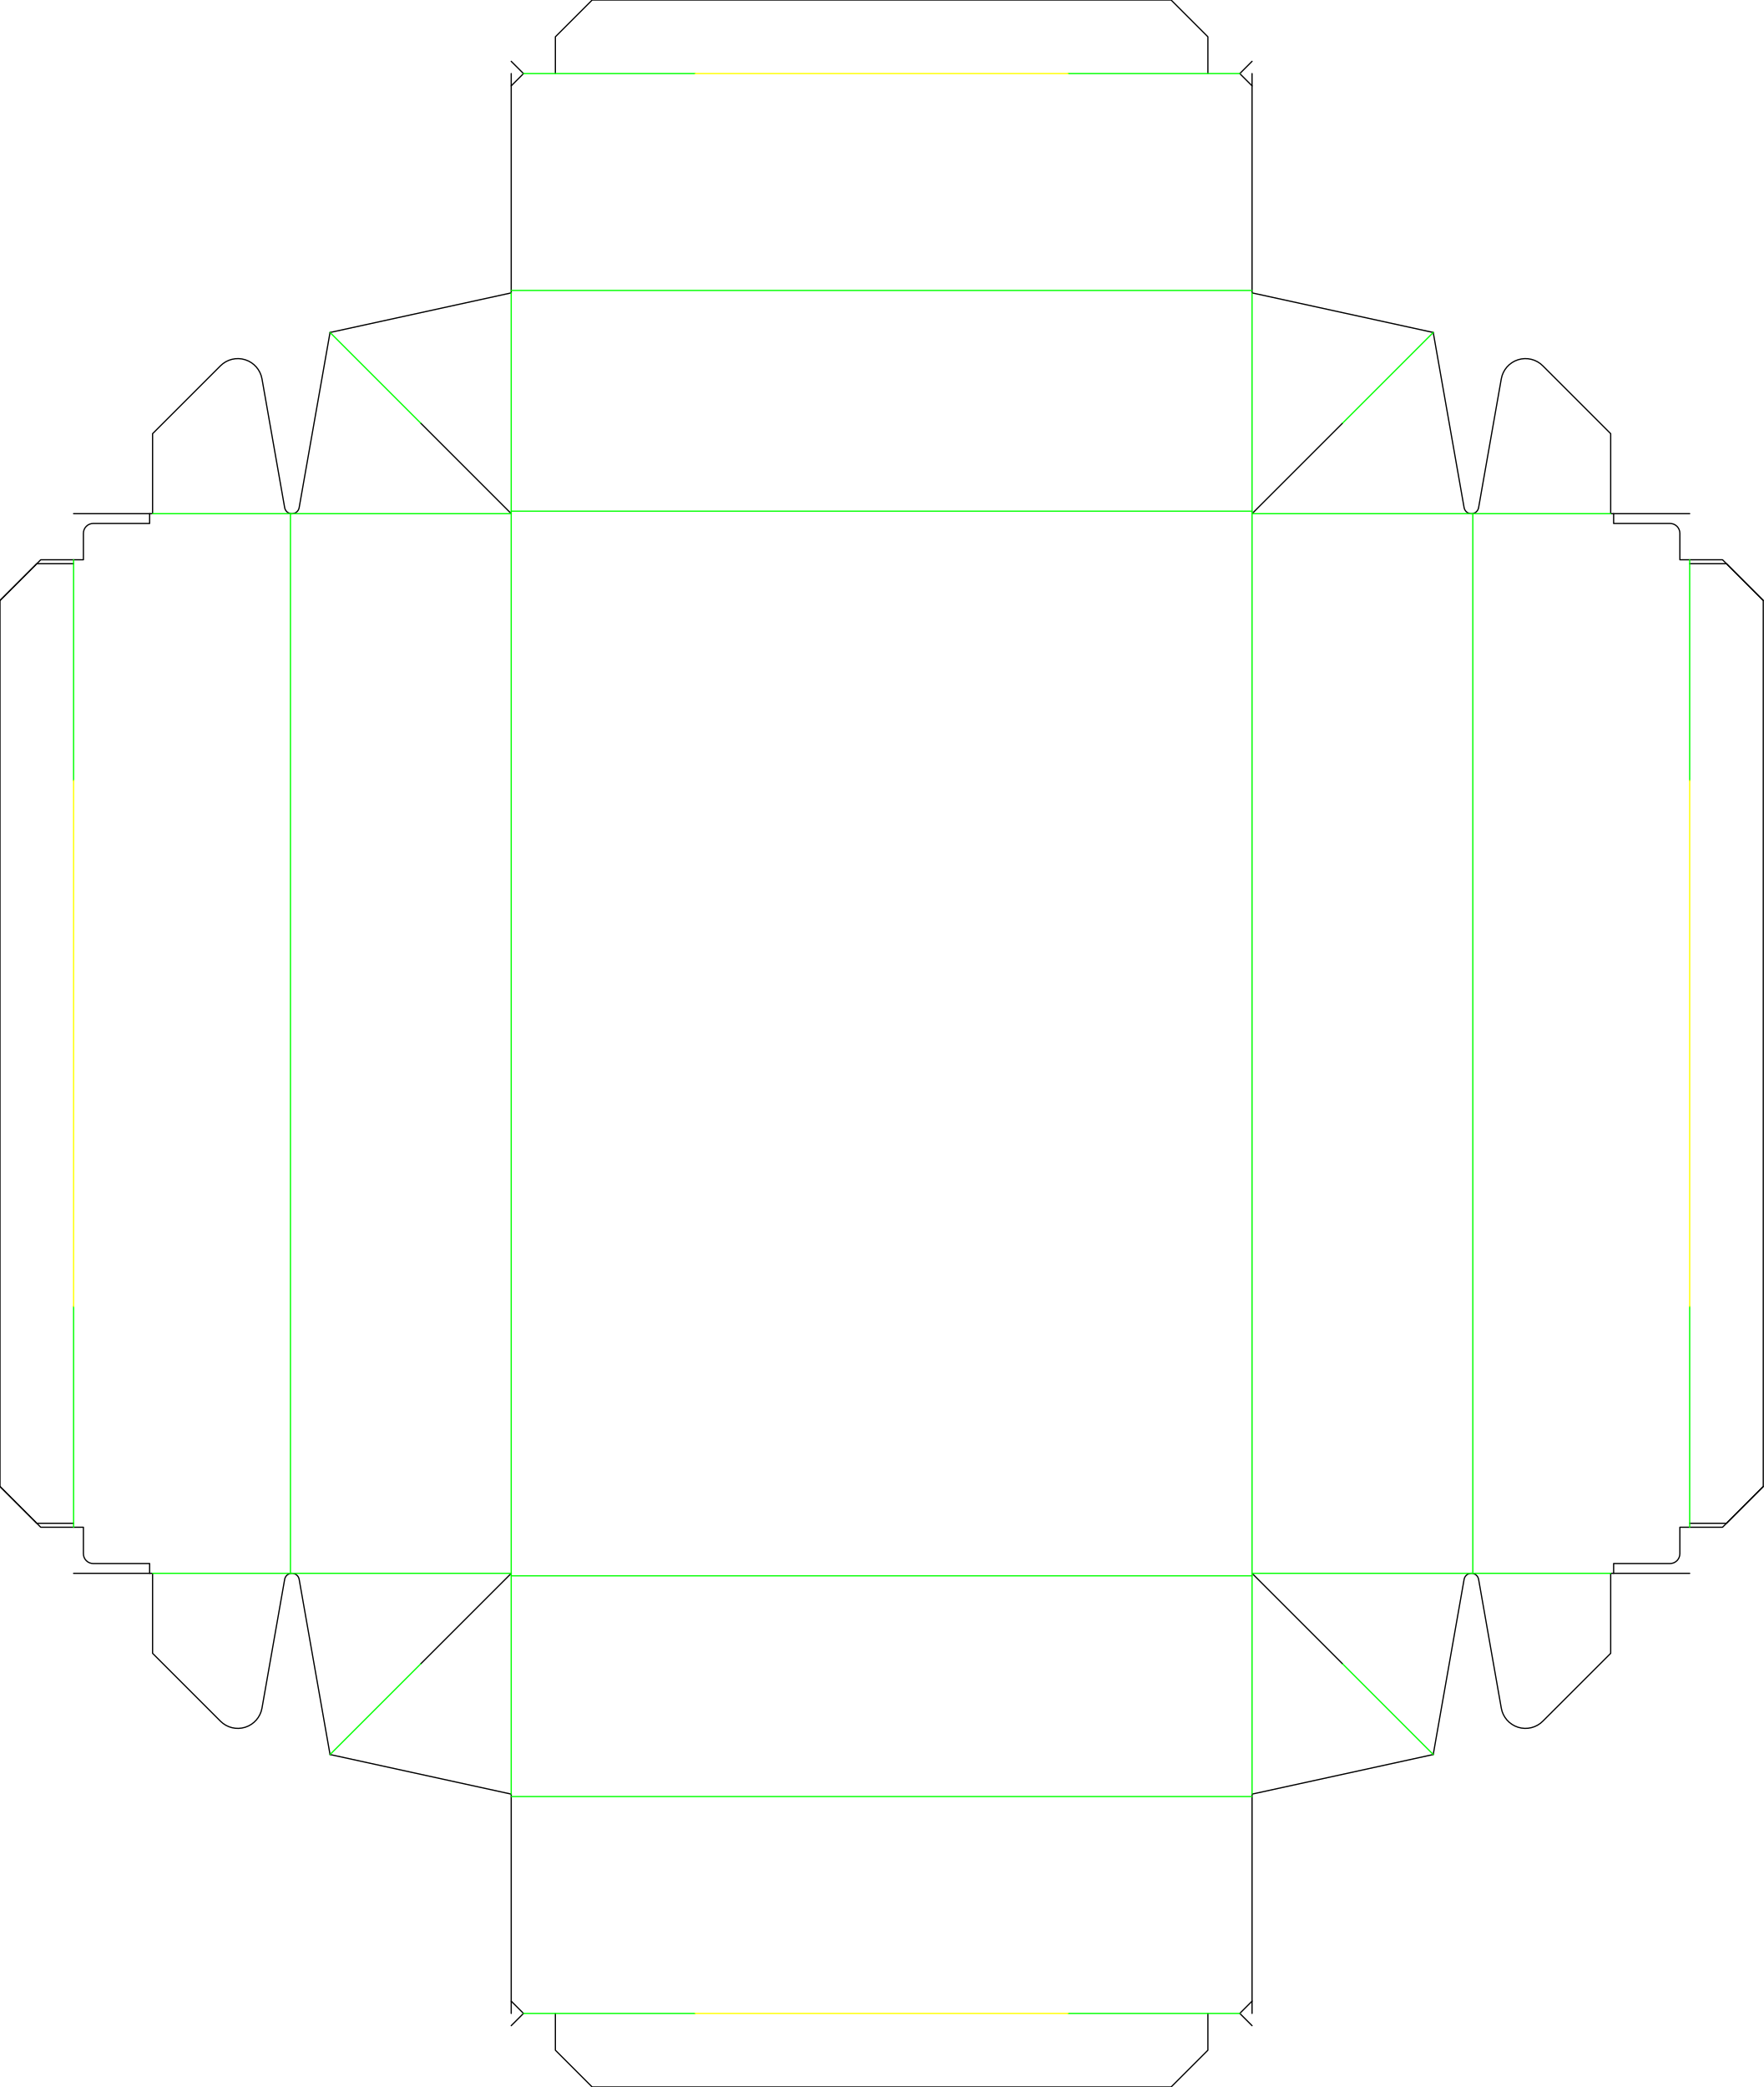
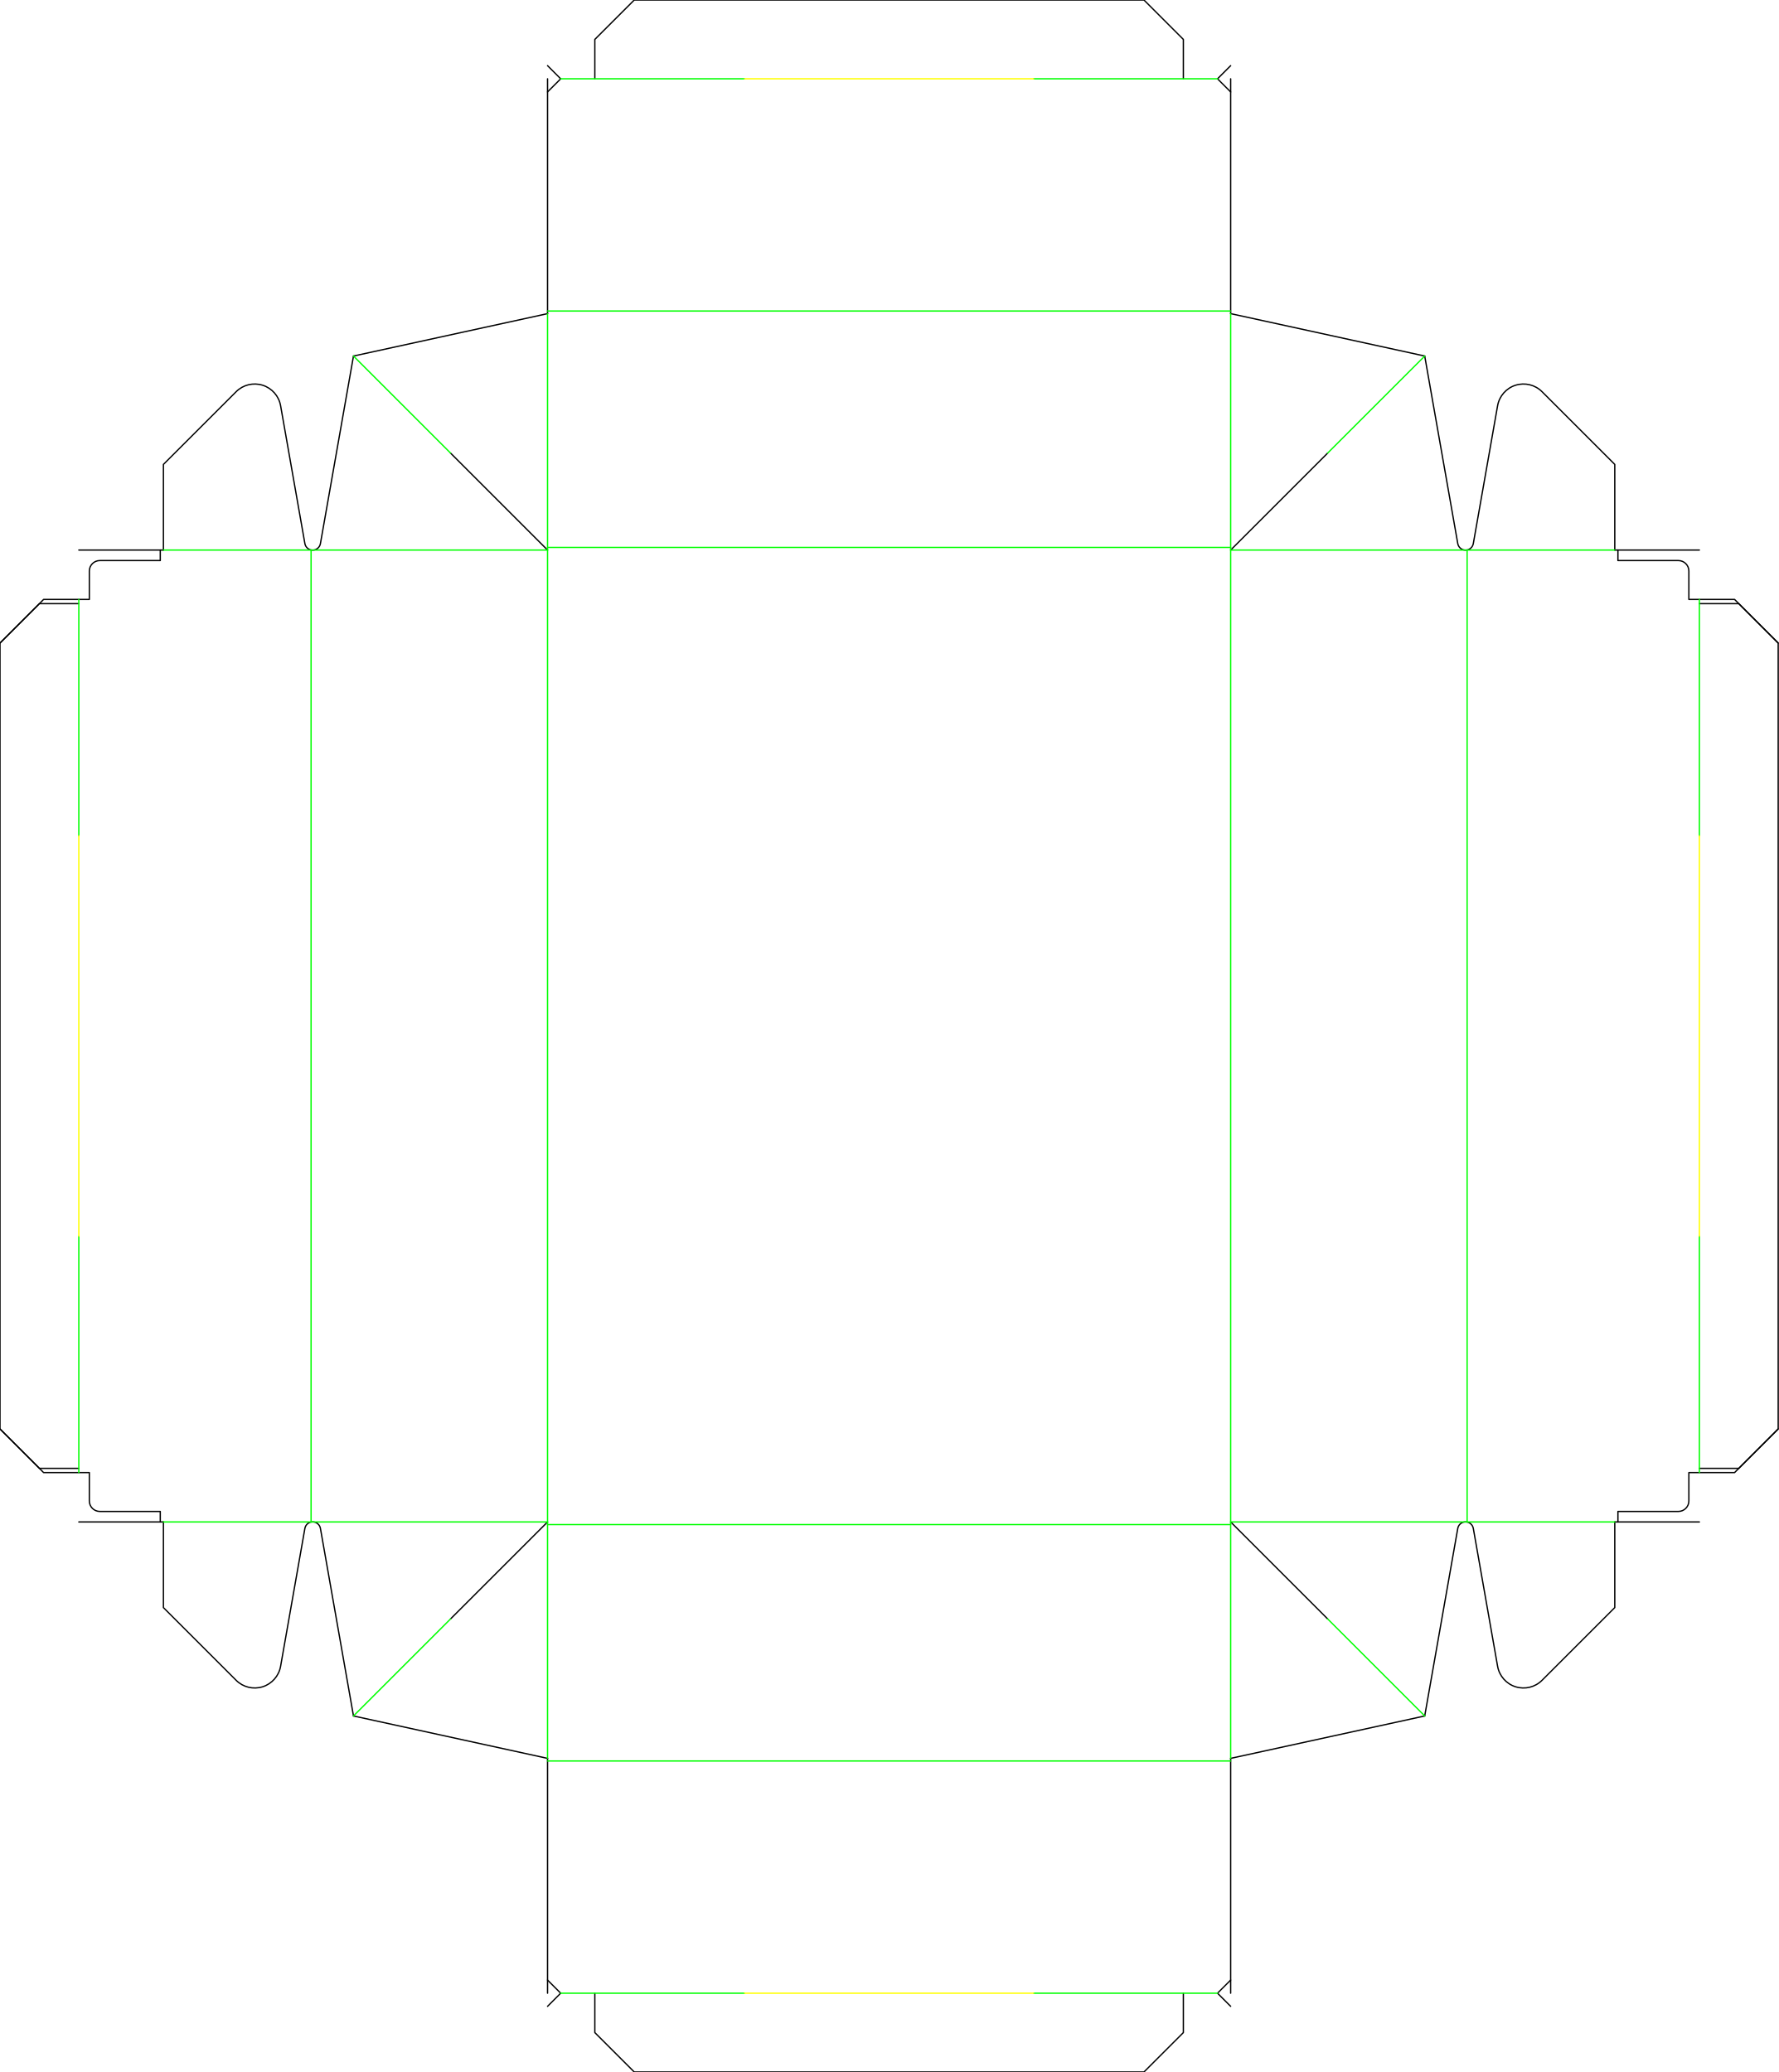
- <svg xmlns="http://www.w3.org/2000/svg" width="359.40mm" height="425.40mm" viewBox="0.00 0.00 359.40 425.40">
+ <svg xmlns="http://www.w3.org/2000/svg" width="338.40mm" height="394.40mm" viewBox="0.00 0.00 338.40 394.40">
  <g id="CUT" data-name="切割線">
-     <path d="M31.10,104.70 L15.00,104.70 M31.10,320.70 L15.00,320.70" stroke="#000000" stroke-width="0.25" stroke-linecap="round" stroke-linejoin="round" fill="none" />
-     <path d="M15.00,114.90 L7.50,114.90 L0.00,122.40 L0.00,303.00 L7.50,310.50 L15.00,310.50" stroke="#000000" stroke-width="0.25" stroke-linecap="round" stroke-linejoin="round" fill="none" />
-     <path d="M328.30,104.70 L344.40,104.70 M328.30,320.70 L344.40,320.70" stroke="#000000" stroke-width="0.25" stroke-linecap="round" stroke-linejoin="round" fill="none" />
-     <path d="M344.40,114.90 L351.90,114.90 L359.40,122.40 L359.40,303.00 L351.90,310.50 L344.40,310.50" stroke="#000000" stroke-width="0.25" stroke-linecap="round" stroke-linejoin="round" fill="none" />
-     <path d="M104.20,59.70 L104.20,15.00 M255.20,59.70 L255.20,15.00" stroke="#000000" stroke-width="0.25" stroke-linecap="round" stroke-linejoin="round" fill="none" />
-     <path d="M104.20,12.50 L106.70,15.00 L104.20,17.50 M255.20,12.50 L252.70,15.00 L255.20,17.50" stroke="#000000" stroke-width="0.25" stroke-linecap="round" stroke-linejoin="round" fill="none" />
-     <path d="M113.20,15.00 L113.20,7.50 L120.70,0.00 L238.70,0.00 L246.20,7.50 L246.20,15.00" stroke="#000000" stroke-width="0.25" stroke-linecap="round" stroke-linejoin="round" fill="none" />
-     <path d="M104.20,365.70 L104.20,410.40 M255.20,365.70 L255.20,410.40" stroke="#000000" stroke-width="0.25" stroke-linecap="round" stroke-linejoin="round" fill="none" />
-     <path d="M104.20,407.90 L106.70,410.40 L104.20,412.90 M255.20,407.90 L252.70,410.40 L255.20,412.90" stroke="#000000" stroke-width="0.25" stroke-linecap="round" stroke-linejoin="round" fill="none" />
-     <path d="M113.20,410.40 L113.20,417.90 L120.70,425.40 L238.70,425.40 L246.20,417.90 L246.20,410.40" stroke="#000000" stroke-width="0.25" stroke-linecap="round" stroke-linejoin="round" fill="none" />
-     <path d="M255.20,320.70 L273.66,339.16" stroke="#000000" stroke-width="0.25" stroke-linecap="round" stroke-linejoin="round" fill="none" />
-     <path d="M292.13,357.63 L255.20,365.70" stroke="#000000" stroke-width="0.25" stroke-linecap="round" stroke-linejoin="round" fill="none" />
-     <path d="M292.13,357.63 L298.42,321.94 A1.50,1.50 0 0,1 301.38,321.94 L306.00,348.17 A5.00,5.00 0 0,0 314.46,350.84 L328.30,337.00 L328.30,320.70" stroke="#000000" stroke-width="0.25" stroke-linecap="round" stroke-linejoin="round" fill="none" />
-     <path d="M328.90,320.70 L328.90,318.70 L340.40,318.70 A2.00,2.00 0 0,0 342.40,316.70 L342.40,311.30 L351.10,311.30 L359.40,303.00" stroke="#000000" stroke-width="0.25" stroke-linecap="round" stroke-linejoin="round" fill="none" />
-     <path d="M255.20,104.70 L273.66,86.24" stroke="#000000" stroke-width="0.25" stroke-linecap="round" stroke-linejoin="round" fill="none" />
-     <path d="M292.13,67.77 L255.20,59.70" stroke="#000000" stroke-width="0.25" stroke-linecap="round" stroke-linejoin="round" fill="none" />
-     <path d="M292.13,67.77 L298.42,103.46 A1.50,1.50 0 0,0 301.38,103.46 L306.00,77.23 A5.00,5.00 0 0,1 314.46,74.56 L328.30,88.40 L328.30,104.70" stroke="#000000" stroke-width="0.25" stroke-linecap="round" stroke-linejoin="round" fill="none" />
-     <path d="M328.90,104.70 L328.90,106.70 L340.40,106.70 A2.00,2.00 0 0,1 342.40,108.70 L342.40,114.10 L351.10,114.10 L359.40,122.40" stroke="#000000" stroke-width="0.25" stroke-linecap="round" stroke-linejoin="round" fill="none" />
-     <path d="M104.20,320.70 L85.74,339.16" stroke="#000000" stroke-width="0.25" stroke-linecap="round" stroke-linejoin="round" fill="none" />
-     <path d="M67.27,357.63 L104.20,365.70" stroke="#000000" stroke-width="0.25" stroke-linecap="round" stroke-linejoin="round" fill="none" />
-     <path d="M67.27,357.63 L60.98,321.94 A1.50,1.50 0 0,0 58.02,321.94 L53.40,348.17 A5.00,5.00 0 0,1 44.94,350.84 L31.10,337.00 L31.10,320.70" stroke="#000000" stroke-width="0.25" stroke-linecap="round" stroke-linejoin="round" fill="none" />
-     <path d="M30.50,320.70 L30.50,318.70 L19.00,318.70 A2.00,2.00 0 0,1 17.00,316.70 L17.00,311.30 L8.30,311.30 L0.00,303.00" stroke="#000000" stroke-width="0.25" stroke-linecap="round" stroke-linejoin="round" fill="none" />
+     <path d="M31.10,104.70 L15.00,104.70 M31.10,289.70 L15.00,289.70" stroke="#000000" stroke-width="0.25" stroke-linecap="round" stroke-linejoin="round" fill="none" />
+     <path d="M15.00,114.90 L7.50,114.90 L0.00,122.40 L0.00,272.00 L7.50,279.50 L15.00,279.50" stroke="#000000" stroke-width="0.25" stroke-linecap="round" stroke-linejoin="round" fill="none" />
+     <path d="M307.30,104.70 L323.40,104.70 M307.30,289.70 L323.40,289.70" stroke="#000000" stroke-width="0.25" stroke-linecap="round" stroke-linejoin="round" fill="none" />
+     <path d="M323.40,114.90 L330.90,114.90 L338.40,122.40 L338.40,272.00 L330.90,279.50 L323.40,279.50" stroke="#000000" stroke-width="0.25" stroke-linecap="round" stroke-linejoin="round" fill="none" />
+     <path d="M104.20,59.70 L104.20,15.00 M234.20,59.70 L234.20,15.00" stroke="#000000" stroke-width="0.25" stroke-linecap="round" stroke-linejoin="round" fill="none" />
+     <path d="M104.20,12.50 L106.70,15.00 L104.20,17.50 M234.20,12.50 L231.70,15.00 L234.20,17.50" stroke="#000000" stroke-width="0.25" stroke-linecap="round" stroke-linejoin="round" fill="none" />
+     <path d="M113.20,15.00 L113.20,7.50 L120.70,0.00 L217.70,0.00 L225.20,7.50 L225.20,15.00" stroke="#000000" stroke-width="0.25" stroke-linecap="round" stroke-linejoin="round" fill="none" />
+     <path d="M104.20,334.70 L104.20,379.40 M234.20,334.70 L234.20,379.40" stroke="#000000" stroke-width="0.25" stroke-linecap="round" stroke-linejoin="round" fill="none" />
+     <path d="M104.20,376.90 L106.70,379.40 L104.20,381.90 M234.20,376.90 L231.70,379.40 L234.20,381.90" stroke="#000000" stroke-width="0.25" stroke-linecap="round" stroke-linejoin="round" fill="none" />
+     <path d="M113.20,379.40 L113.20,386.90 L120.70,394.40 L217.70,394.40 L225.20,386.90 L225.20,379.40" stroke="#000000" stroke-width="0.25" stroke-linecap="round" stroke-linejoin="round" fill="none" />
+     <path d="M234.20,289.70 L252.66,308.16" stroke="#000000" stroke-width="0.25" stroke-linecap="round" stroke-linejoin="round" fill="none" />
+     <path d="M271.13,326.63 L234.20,334.70" stroke="#000000" stroke-width="0.25" stroke-linecap="round" stroke-linejoin="round" fill="none" />
+     <path d="M271.13,326.63 L277.42,290.94 A1.50,1.50 0 0,1 280.38,290.94 L285.00,317.17 A5.00,5.00 0 0,0 293.46,319.84 L307.30,306.00 L307.30,289.70" stroke="#000000" stroke-width="0.25" stroke-linecap="round" stroke-linejoin="round" fill="none" />
+     <path d="M307.90,289.70 L307.90,287.70 L319.40,287.70 A2.00,2.00 0 0,0 321.40,285.70 L321.40,280.30 L330.10,280.30 L338.40,272.00" stroke="#000000" stroke-width="0.25" stroke-linecap="round" stroke-linejoin="round" fill="none" />
+     <path d="M234.20,104.70 L252.66,86.24" stroke="#000000" stroke-width="0.25" stroke-linecap="round" stroke-linejoin="round" fill="none" />
+     <path d="M271.13,67.77 L234.20,59.70" stroke="#000000" stroke-width="0.25" stroke-linecap="round" stroke-linejoin="round" fill="none" />
+     <path d="M271.13,67.77 L277.42,103.46 A1.50,1.50 0 0,0 280.38,103.46 L285.00,77.23 A5.00,5.00 0 0,1 293.46,74.56 L307.30,88.40 L307.30,104.70" stroke="#000000" stroke-width="0.25" stroke-linecap="round" stroke-linejoin="round" fill="none" />
+     <path d="M307.90,104.70 L307.90,106.70 L319.40,106.70 A2.00,2.00 0 0,1 321.40,108.70 L321.40,114.10 L330.10,114.10 L338.40,122.40" stroke="#000000" stroke-width="0.25" stroke-linecap="round" stroke-linejoin="round" fill="none" />
+     <path d="M104.20,289.70 L85.74,308.16" stroke="#000000" stroke-width="0.25" stroke-linecap="round" stroke-linejoin="round" fill="none" />
+     <path d="M67.27,326.63 L104.20,334.70" stroke="#000000" stroke-width="0.25" stroke-linecap="round" stroke-linejoin="round" fill="none" />
+     <path d="M67.27,326.63 L60.98,290.94 A1.50,1.50 0 0,0 58.02,290.94 L53.40,317.17 A5.00,5.00 0 0,1 44.94,319.84 L31.10,306.00 L31.10,289.70" stroke="#000000" stroke-width="0.25" stroke-linecap="round" stroke-linejoin="round" fill="none" />
+     <path d="M30.50,289.70 L30.50,287.70 L19.00,287.70 A2.00,2.00 0 0,1 17.00,285.70 L17.00,280.30 L8.30,280.30 L0.00,272.00" stroke="#000000" stroke-width="0.25" stroke-linecap="round" stroke-linejoin="round" fill="none" />
    <path d="M104.20,104.70 L85.74,86.24" stroke="#000000" stroke-width="0.25" stroke-linecap="round" stroke-linejoin="round" fill="none" />
    <path d="M67.27,67.77 L104.20,59.70" stroke="#000000" stroke-width="0.25" stroke-linecap="round" stroke-linejoin="round" fill="none" />
    <path d="M67.27,67.77 L60.98,103.46 A1.50,1.50 0 0,1 58.02,103.46 L53.40,77.23 A5.00,5.00 0 0,0 44.94,74.56 L31.10,88.40 L31.10,104.70" stroke="#000000" stroke-width="0.25" stroke-linecap="round" stroke-linejoin="round" fill="none" />
    <path d="M30.50,104.70 L30.50,106.70 L19.00,106.70 A2.00,2.00 0 0,0 17.00,108.70 L17.00,114.10 L8.30,114.10 L0.00,122.40" stroke="#000000" stroke-width="0.25" stroke-linecap="round" stroke-linejoin="round" fill="none" />
  </g>
  <g id="CREASE" data-name="摺線">
-     <path d="M104.20,104.70 L104.20,320.70" stroke="#00FF00" stroke-width="0.25" stroke-linecap="round" stroke-linejoin="round" fill="none" />
-     <path d="M59.20,104.70 L59.20,320.70" stroke="#00FF00" stroke-width="0.25" stroke-linecap="round" stroke-linejoin="round" fill="none" />
-     <path d="M15.00,114.10 L15.00,159.10 M15.00,266.30 L15.00,311.30" stroke="#00FF00" stroke-width="0.25" stroke-linecap="round" stroke-linejoin="round" fill="none" />
-     <path d="M255.20,104.70 L255.20,320.70" stroke="#00FF00" stroke-width="0.25" stroke-linecap="round" stroke-linejoin="round" fill="none" />
-     <path d="M300.20,104.70 L300.20,320.70" stroke="#00FF00" stroke-width="0.25" stroke-linecap="round" stroke-linejoin="round" fill="none" />
-     <path d="M344.40,114.10 L344.40,159.10 M344.40,266.30 L344.40,311.30" stroke="#00FF00" stroke-width="0.25" stroke-linecap="round" stroke-linejoin="round" fill="none" />
-     <path d="M104.20,104.20 L255.20,104.20" stroke="#00FF00" stroke-width="0.25" stroke-linecap="round" stroke-linejoin="round" fill="none" />
-     <path d="M104.20,59.20 L255.20,59.20" stroke="#00FF00" stroke-width="0.25" stroke-linecap="round" stroke-linejoin="round" fill="none" />
-     <path d="M106.70,15.00 L141.70,15.00 M217.70,15.00 L252.70,15.00" stroke="#00FF00" stroke-width="0.25" stroke-linecap="round" stroke-linejoin="round" fill="none" />
-     <path d="M104.20,321.20 L255.20,321.20" stroke="#00FF00" stroke-width="0.25" stroke-linecap="round" stroke-linejoin="round" fill="none" />
-     <path d="M104.20,366.20 L255.20,366.20" stroke="#00FF00" stroke-width="0.25" stroke-linecap="round" stroke-linejoin="round" fill="none" />
-     <path d="M106.70,410.40 L141.70,410.40 M217.70,410.40 L252.70,410.40" stroke="#00FF00" stroke-width="0.25" stroke-linecap="round" stroke-linejoin="round" fill="none" />
-     <path d="M255.20,320.70 L300.20,320.70 L328.30,320.70 M255.20,320.70 L255.20,365.70" stroke="#00FF00" stroke-width="0.25" stroke-linecap="round" stroke-linejoin="round" fill="none" />
-     <path d="M273.66,339.16 L292.13,357.63" stroke="#00FF00" stroke-width="0.25" stroke-linecap="round" stroke-linejoin="round" fill="none" />
-     <path d="M255.20,104.70 L300.20,104.70 L328.30,104.70 M255.20,104.70 L255.20,59.70" stroke="#00FF00" stroke-width="0.25" stroke-linecap="round" stroke-linejoin="round" fill="none" />
-     <path d="M273.66,86.24 L292.13,67.77" stroke="#00FF00" stroke-width="0.25" stroke-linecap="round" stroke-linejoin="round" fill="none" />
-     <path d="M104.20,320.70 L59.20,320.70 L31.10,320.70 M104.20,320.70 L104.20,365.70" stroke="#00FF00" stroke-width="0.25" stroke-linecap="round" stroke-linejoin="round" fill="none" />
-     <path d="M85.74,339.16 L67.27,357.63" stroke="#00FF00" stroke-width="0.25" stroke-linecap="round" stroke-linejoin="round" fill="none" />
+     <path d="M104.20,104.70 L104.20,289.70" stroke="#00FF00" stroke-width="0.25" stroke-linecap="round" stroke-linejoin="round" fill="none" />
+     <path d="M59.20,104.70 L59.20,289.70" stroke="#00FF00" stroke-width="0.25" stroke-linecap="round" stroke-linejoin="round" fill="none" />
+     <path d="M15.00,114.10 L15.00,159.10 M15.00,235.30 L15.00,280.30" stroke="#00FF00" stroke-width="0.25" stroke-linecap="round" stroke-linejoin="round" fill="none" />
+     <path d="M234.20,104.70 L234.20,289.70" stroke="#00FF00" stroke-width="0.25" stroke-linecap="round" stroke-linejoin="round" fill="none" />
+     <path d="M279.20,104.70 L279.20,289.70" stroke="#00FF00" stroke-width="0.25" stroke-linecap="round" stroke-linejoin="round" fill="none" />
+     <path d="M323.40,114.10 L323.40,159.10 M323.40,235.30 L323.40,280.30" stroke="#00FF00" stroke-width="0.25" stroke-linecap="round" stroke-linejoin="round" fill="none" />
+     <path d="M104.20,104.20 L234.20,104.20" stroke="#00FF00" stroke-width="0.25" stroke-linecap="round" stroke-linejoin="round" fill="none" />
+     <path d="M104.20,59.20 L234.20,59.20" stroke="#00FF00" stroke-width="0.25" stroke-linecap="round" stroke-linejoin="round" fill="none" />
+     <path d="M106.70,15.00 L141.70,15.00 M196.70,15.00 L231.70,15.00" stroke="#00FF00" stroke-width="0.25" stroke-linecap="round" stroke-linejoin="round" fill="none" />
+     <path d="M104.20,290.20 L234.20,290.20" stroke="#00FF00" stroke-width="0.25" stroke-linecap="round" stroke-linejoin="round" fill="none" />
+     <path d="M104.20,335.20 L234.20,335.20" stroke="#00FF00" stroke-width="0.25" stroke-linecap="round" stroke-linejoin="round" fill="none" />
+     <path d="M106.70,379.40 L141.70,379.40 M196.70,379.40 L231.70,379.40" stroke="#00FF00" stroke-width="0.25" stroke-linecap="round" stroke-linejoin="round" fill="none" />
+     <path d="M234.20,289.70 L279.20,289.70 L307.30,289.70 M234.20,289.70 L234.20,334.70" stroke="#00FF00" stroke-width="0.25" stroke-linecap="round" stroke-linejoin="round" fill="none" />
+     <path d="M252.66,308.16 L271.13,326.63" stroke="#00FF00" stroke-width="0.25" stroke-linecap="round" stroke-linejoin="round" fill="none" />
+     <path d="M234.20,104.70 L279.20,104.70 L307.30,104.70 M234.20,104.70 L234.20,59.70" stroke="#00FF00" stroke-width="0.25" stroke-linecap="round" stroke-linejoin="round" fill="none" />
+     <path d="M252.66,86.24 L271.13,67.77" stroke="#00FF00" stroke-width="0.25" stroke-linecap="round" stroke-linejoin="round" fill="none" />
+     <path d="M104.20,289.70 L59.20,289.70 L31.10,289.70 M104.20,289.70 L104.20,334.70" stroke="#00FF00" stroke-width="0.25" stroke-linecap="round" stroke-linejoin="round" fill="none" />
+     <path d="M85.74,308.16 L67.27,326.63" stroke="#00FF00" stroke-width="0.25" stroke-linecap="round" stroke-linejoin="round" fill="none" />
    <path d="M104.20,104.70 L59.20,104.70 L31.10,104.70 M104.20,104.70 L104.20,59.70" stroke="#00FF00" stroke-width="0.25" stroke-linecap="round" stroke-linejoin="round" fill="none" />
    <path d="M85.74,86.24 L67.27,67.77" stroke="#00FF00" stroke-width="0.25" stroke-linecap="round" stroke-linejoin="round" fill="none" />
  </g>
  <g id="HALFCUT" data-name="半刀">
-     <path d="M15.00,159.10 L15.00,266.30" stroke="#FFFF00" stroke-width="0.25" stroke-linecap="round" stroke-linejoin="round" fill="none" />
-     <path d="M344.40,159.10 L344.40,266.30" stroke="#FFFF00" stroke-width="0.25" stroke-linecap="round" stroke-linejoin="round" fill="none" />
-     <path d="M141.70,15.00 L217.70,15.00" stroke="#FFFF00" stroke-width="0.25" stroke-linecap="round" stroke-linejoin="round" fill="none" />
-     <path d="M141.70,410.40 L217.70,410.40" stroke="#FFFF00" stroke-width="0.25" stroke-linecap="round" stroke-linejoin="round" fill="none" />
+     <path d="M15.00,159.10 L15.00,235.30" stroke="#FFFF00" stroke-width="0.25" stroke-linecap="round" stroke-linejoin="round" fill="none" />
+     <path d="M323.40,159.10 L323.40,235.30" stroke="#FFFF00" stroke-width="0.25" stroke-linecap="round" stroke-linejoin="round" fill="none" />
+     <path d="M141.70,15.00 L196.70,15.00" stroke="#FFFF00" stroke-width="0.25" stroke-linecap="round" stroke-linejoin="round" fill="none" />
+     <path d="M141.70,379.40 L196.70,379.40" stroke="#FFFF00" stroke-width="0.25" stroke-linecap="round" stroke-linejoin="round" fill="none" />
  </g>
</svg>
